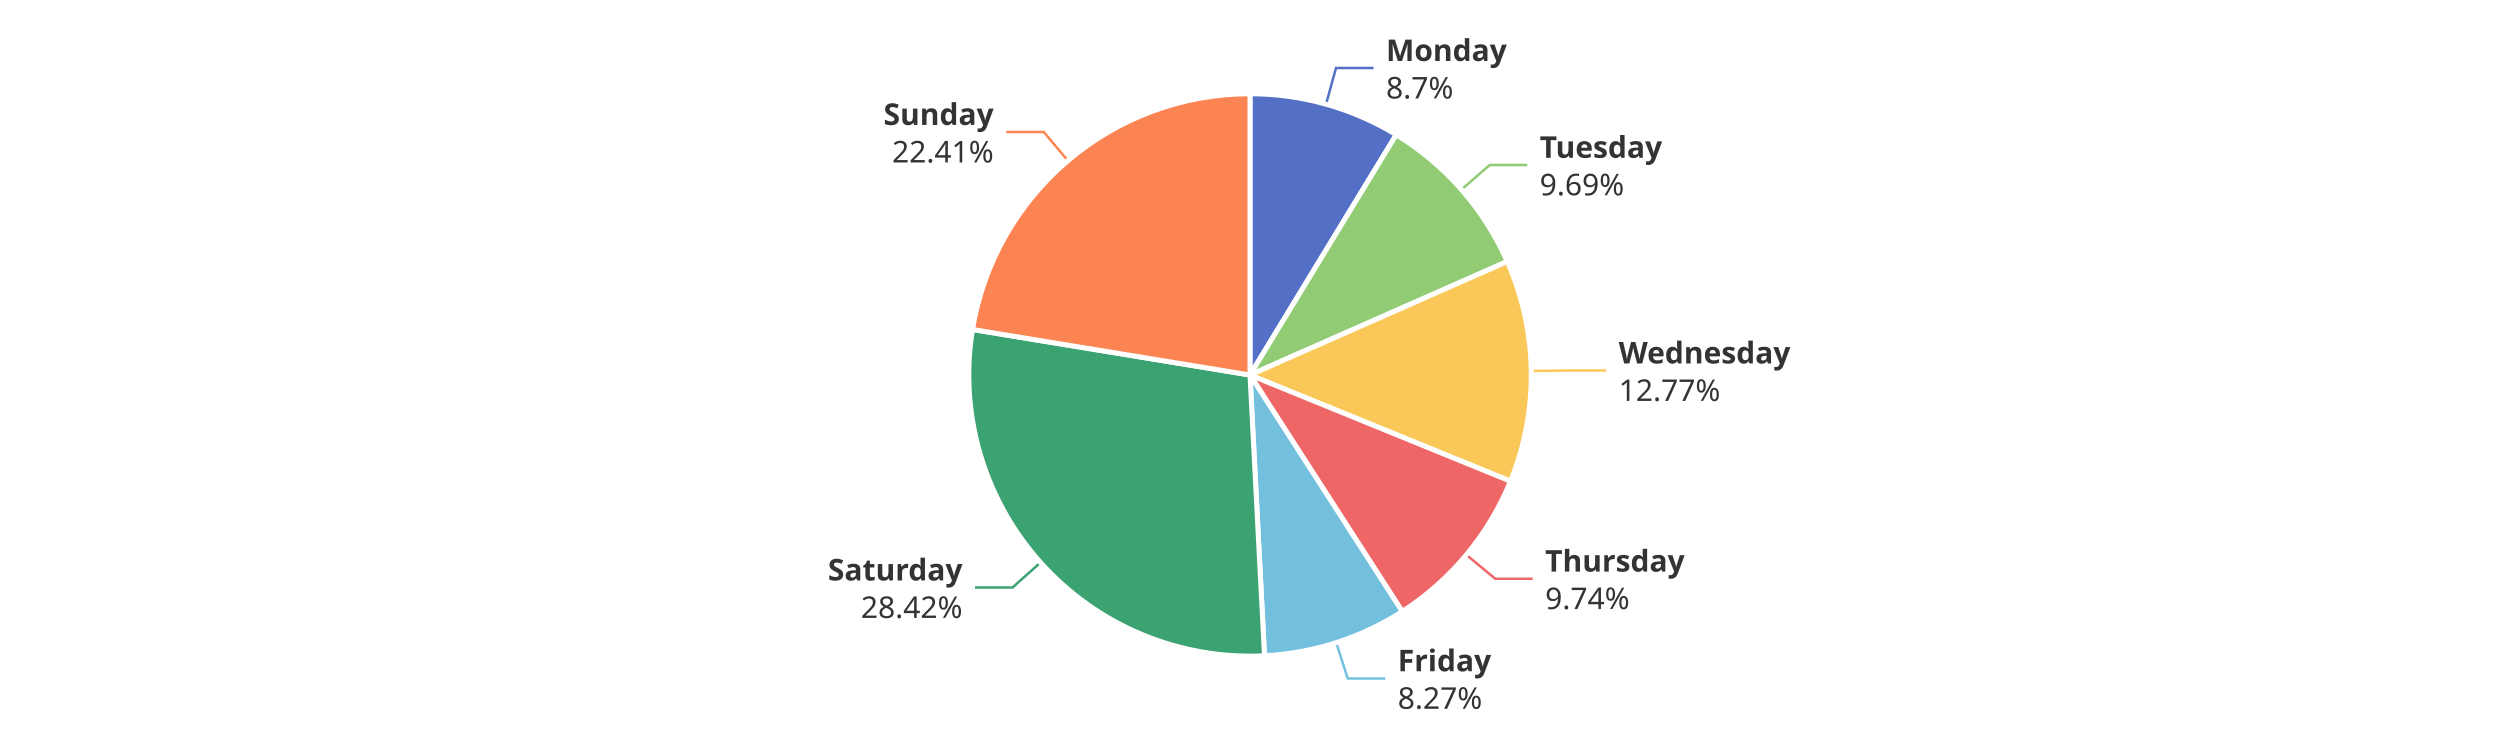
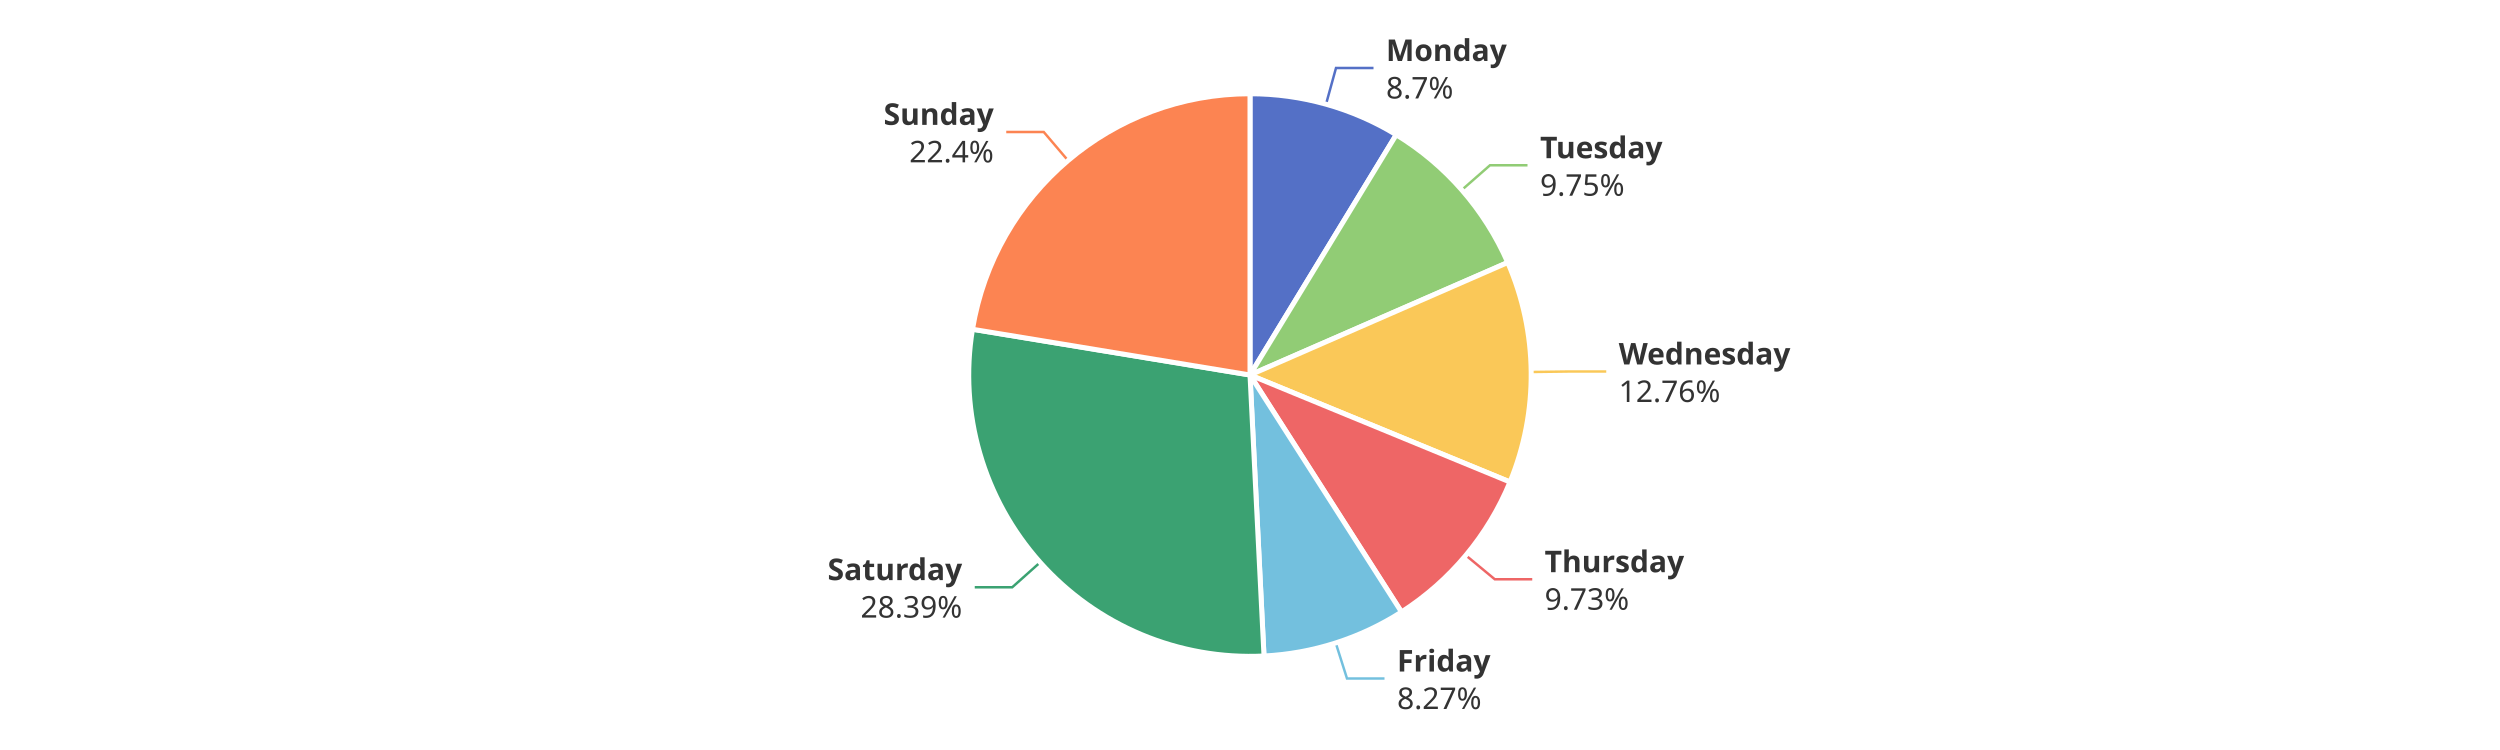
<svg xmlns="http://www.w3.org/2000/svg" width="1000" height="300" version="1.1" baseProfile="full" viewBox="0 0 1000 300">
  <rect width="1000" height="300" x="0" y="0" id="0" fill="#ffffff" />
  <polyline points="530.4 41.7 534.4 27.2 549.4 27.2" fill="none" stroke="#5470c6" />
-   <polyline points="584.6 75.8 595.9 66 610.9 66" fill="none" stroke="#91cc75" />
-   <polyline points="612.5 148.4 627.5 148.2 642.5 148.2" fill="none" stroke="#fac858" />
-   <polyline points="586.5 221.9 598.1 231.5 613.1 231.5" fill="none" stroke="#ee6666" />
-   <polyline points="534.5 257.1 539.1 271.4 554.1 271.4" fill="none" stroke="#73c0de" />
-   <polyline points="416.2 225 405 235 390 235" fill="none" stroke="#3ba272" />
-   <polyline points="427.2 64.3 417.5 52.8 402.5 52.8" fill="none" stroke="#fc8452" />
+   <polyline points="584.7 76 596 66.1 611 66.1" fill="none" stroke="#91cc75" />
+   <polyline points="612.5 148.8 627.5 148.6 642.5 148.6" fill="none" stroke="#fac858" />
+   <polyline points="586.3 222.1 597.9 231.7 612.9 231.7" fill="none" stroke="#ee6666" />
+   <polyline points="534.3 257.2 538.8 271.4 553.8 271.4" fill="none" stroke="#73c0de" />
+   <polyline points="416.1 224.9 404.9 234.9 389.9 234.9" fill="none" stroke="#3ba272" />
+   <polyline points="427.2 64.2 417.5 52.8 402.5 52.8" fill="none" stroke="#fc8452" />
  <path d="M500 37.5A112.5 112.5 0 0 1 558.5 53.9L500 150Z" fill="#5470c6" stroke="#fff" stroke-width="2" stroke-linejoin="round" />
-   <path d="M558.5 53.9A112.5 112.5 0 0 1 602.9 104.6L500 150Z" fill="#91cc75" stroke="#fff" stroke-width="2" stroke-linejoin="round" />
-   <path d="M602.9 104.6A112.5 112.5 0 0 1 604.2 192.5L500 150Z" fill="#fac858" stroke="#fff" stroke-width="2" stroke-linejoin="round" />
-   <path d="M604.2 192.5A112.5 112.5 0 0 1 560.9 244.6L500 150Z" fill="#ee6666" stroke="#fff" stroke-width="2" stroke-linejoin="round" />
-   <path d="M560.9 244.6A112.5 112.5 0 0 1 505.8 262.3L500 150Z" fill="#73c0de" stroke="#fff" stroke-width="2" stroke-linejoin="round" />
-   <path d="M505.8 262.3A112.5 112.5 0 0 1 389 131.8L500 150Z" fill="#3ba272" stroke="#fff" stroke-width="2" stroke-linejoin="round" />
-   <path d="M389 131.8A112.5 112.5 0 0 1 500 37.5L500 150Z" fill="#fc8452" stroke="#fff" stroke-width="2" stroke-linejoin="round" />
-   <path d="M0 -15l42.8 0l0 30l-42.8 0Z" transform="translate(554.4192 27.2337)" fill="none" />
-   <text dominant-baseline="central" text-anchor="start" style="font-size:12px;font-family:sans-serif;font-weight:bold;" y="-7.5" transform="translate(554.4192 27.2337)" fill="#333" stroke="rgb(255,255,255)" stroke-width="2" paint-order="stroke" stroke-miterlimit="2">Monday</text>
-   <text dominant-baseline="central" text-anchor="start" style="font-size:12px;font-family:sans-serif;" y="7.5" transform="translate(554.4192 27.2337)" fill="#333" stroke="rgb(255,255,255)" stroke-width="2" paint-order="stroke" stroke-miterlimit="2">8.7%</text>
-   <path d="M0 -15l46.2 0l0 30l-46.2 0Z" transform="translate(615.8843 65.9616)" fill="none" />
-   <text dominant-baseline="central" text-anchor="start" style="font-size:12px;font-family:sans-serif;font-weight:bold;" y="-7.5" transform="translate(615.8843 65.9616)" fill="#333" stroke="rgb(255,255,255)" stroke-width="2" paint-order="stroke" stroke-miterlimit="2">Tuesday</text>
-   <text dominant-baseline="central" text-anchor="start" style="font-size:12px;font-family:sans-serif;" y="7.5" transform="translate(615.8843 65.9616)" fill="#333" stroke="rgb(255,255,255)" stroke-width="2" paint-order="stroke" stroke-miterlimit="2">9.69%</text>
-   <path d="M0 -15l63.6 0l0 30l-63.6 0Z" transform="translate(647.4875 148.2174)" fill="none" />
-   <text dominant-baseline="central" text-anchor="start" style="font-size:12px;font-family:sans-serif;font-weight:bold;" y="-7.5" transform="translate(647.4875 148.2174)" fill="#333" stroke="rgb(255,255,255)" stroke-width="2" paint-order="stroke" stroke-miterlimit="2">Wednesday</text>
-   <text dominant-baseline="central" text-anchor="start" style="font-size:12px;font-family:sans-serif;" y="7.5" transform="translate(647.4875 148.2174)" fill="#333" stroke="rgb(255,255,255)" stroke-width="2" paint-order="stroke" stroke-miterlimit="2">12.77%</text>
-   <path d="M0 -15l50.2 0l0 30l-50.2 0Z" transform="translate(618.0686 231.4788)" fill="none" />
-   <text dominant-baseline="central" text-anchor="start" style="font-size:12px;font-family:sans-serif;font-weight:bold;" y="-7.5" transform="translate(618.0686 231.4788)" fill="#333" stroke="rgb(255,255,255)" stroke-width="2" paint-order="stroke" stroke-miterlimit="2">Thursday</text>
-   <text dominant-baseline="central" text-anchor="start" style="font-size:12px;font-family:sans-serif;" y="7.5" transform="translate(618.0686 231.4788)" fill="#333" stroke="rgb(255,255,255)" stroke-width="2" paint-order="stroke" stroke-miterlimit="2">9.74%</text>
-   <path d="M0 -15l34.2 0l0 30l-34.2 0Z" transform="translate(559.0986 271.3571)" fill="none" />
-   <text dominant-baseline="central" text-anchor="start" style="font-size:12px;font-family:sans-serif;font-weight:bold;" y="-7.5" transform="translate(559.0986 271.3571)" fill="#333" stroke="rgb(255,255,255)" stroke-width="2" paint-order="stroke" stroke-miterlimit="2">Friday</text>
-   <text dominant-baseline="central" text-anchor="start" style="font-size:12px;font-family:sans-serif;" y="7.5" transform="translate(559.0986 271.3571)" fill="#333" stroke="rgb(255,255,255)" stroke-width="2" paint-order="stroke" stroke-miterlimit="2">8.27%</text>
-   <path d="M-48.2 -15l48.2 0l0 30l-48.2 0Z" transform="translate(384.9921 235.028)" fill="none" />
-   <text dominant-baseline="central" text-anchor="end" style="font-size:12px;font-family:sans-serif;font-weight:bold;" y="-7.5" transform="translate(384.9921 235.028)" fill="#333" stroke="rgb(255,255,255)" stroke-width="2" paint-order="stroke" stroke-miterlimit="2">Saturday</text>
-   <text dominant-baseline="central" text-anchor="end" style="font-size:12px;font-family:sans-serif;" y="7.5" transform="translate(384.9921 235.028)" fill="#333" stroke="rgb(255,255,255)" stroke-width="2" paint-order="stroke" stroke-miterlimit="2">28.42%</text>
-   <path d="M-40.9 -15l40.9 0l0 30l-40.9 0Z" transform="translate(397.463 52.8203)" fill="none" />
-   <text dominant-baseline="central" text-anchor="end" style="font-size:12px;font-family:sans-serif;font-weight:bold;" y="-7.5" transform="translate(397.463 52.8203)" fill="#333" stroke="rgb(255,255,255)" stroke-width="2" paint-order="stroke" stroke-miterlimit="2">Sunday</text>
-   <text dominant-baseline="central" text-anchor="end" style="font-size:12px;font-family:sans-serif;" y="7.5" transform="translate(397.463 52.8203)" fill="#333" stroke="rgb(255,255,255)" stroke-width="2" paint-order="stroke" stroke-miterlimit="2">22.41%</text>
+   <path d="M558.5 53.9A112.5 112.5 0 0 1 603.1 105L500 150Z" fill="#91cc75" stroke="#fff" stroke-width="2" stroke-linejoin="round" />
+   <path d="M603.1 105A112.5 112.5 0 0 1 604 192.8L500 150Z" fill="#fac858" stroke="#fff" stroke-width="2" stroke-linejoin="round" />
+   <path d="M604 192.8A112.5 112.5 0 0 1 560.6 244.8L500 150Z" fill="#ee6666" stroke="#fff" stroke-width="2" stroke-linejoin="round" />
+   <path d="M560.6 244.8A112.5 112.5 0 0 1 505.6 262.4L500 150Z" fill="#73c0de" stroke="#fff" stroke-width="2" stroke-linejoin="round" />
+   <path d="M505.6 262.4A112.5 112.5 0 0 1 389 131.7L500 150Z" fill="#3ba272" stroke="#fff" stroke-width="2" stroke-linejoin="round" />
+   <path d="M389 131.7A112.5 112.5 0 0 1 500 37.5L500 150Z" fill="#fc8452" stroke="#fff" stroke-width="2" stroke-linejoin="round" />
+   <path d="M0 -15l42.8 0l0 30l-42.8 0Z" transform="translate(554.4159 27.2327)" fill="none" />
+   <text dominant-baseline="central" text-anchor="start" style="font-size:12px;font-family:sans-serif;font-weight:bold;" y="-7.5" transform="translate(554.4159 27.2327)" fill="#333" stroke="rgb(255,255,255)" stroke-width="2" paint-order="stroke" stroke-miterlimit="2">Monday</text>
+   <text dominant-baseline="central" text-anchor="start" style="font-size:12px;font-family:sans-serif;" y="7.5" transform="translate(554.4159 27.2327)" fill="#333" stroke="rgb(255,255,255)" stroke-width="2" paint-order="stroke" stroke-miterlimit="2">8.7%</text>
+   <path d="M0 -15l46.2 0l0 30l-46.2 0Z" transform="translate(616.0354 66.1344)" fill="none" />
+   <text dominant-baseline="central" text-anchor="start" style="font-size:12px;font-family:sans-serif;font-weight:bold;" y="-7.5" transform="translate(616.0354 66.1344)" fill="#333" stroke="rgb(255,255,255)" stroke-width="2" paint-order="stroke" stroke-miterlimit="2">Tuesday</text>
+   <text dominant-baseline="central" text-anchor="start" style="font-size:12px;font-family:sans-serif;" y="7.5" transform="translate(616.0354 66.1344)" fill="#333" stroke="rgb(255,255,255)" stroke-width="2" paint-order="stroke" stroke-miterlimit="2">9.75%</text>
+   <path d="M0 -15l63.6 0l0 30l-63.6 0Z" transform="translate(647.4927 148.6381)" fill="none" />
+   <text dominant-baseline="central" text-anchor="start" style="font-size:12px;font-family:sans-serif;font-weight:bold;" y="-7.5" transform="translate(647.4927 148.6381)" fill="#333" stroke="rgb(255,255,255)" stroke-width="2" paint-order="stroke" stroke-miterlimit="2">Wednesday</text>
+   <text dominant-baseline="central" text-anchor="start" style="font-size:12px;font-family:sans-serif;" y="7.5" transform="translate(647.4927 148.6381)" fill="#333" stroke="rgb(255,255,255)" stroke-width="2" paint-order="stroke" stroke-miterlimit="2">12.76%</text>
+   <path d="M0 -15l50.2 0l0 30l-50.2 0Z" transform="translate(617.8564 231.7336)" fill="none" />
+   <text dominant-baseline="central" text-anchor="start" style="font-size:12px;font-family:sans-serif;font-weight:bold;" y="-7.5" transform="translate(617.8564 231.7336)" fill="#333" stroke="rgb(255,255,255)" stroke-width="2" paint-order="stroke" stroke-miterlimit="2">Thursday</text>
+   <text dominant-baseline="central" text-anchor="start" style="font-size:12px;font-family:sans-serif;" y="7.5" transform="translate(617.8564 231.7336)" fill="#333" stroke="rgb(255,255,255)" stroke-width="2" paint-order="stroke" stroke-miterlimit="2">9.73%</text>
+   <path d="M0 -15l34.2 0l0 30l-34.2 0Z" transform="translate(558.8278 271.444)" fill="none" />
+   <text dominant-baseline="central" text-anchor="start" style="font-size:12px;font-family:sans-serif;font-weight:bold;" y="-7.5" transform="translate(558.8278 271.444)" fill="#333" stroke="rgb(255,255,255)" stroke-width="2" paint-order="stroke" stroke-miterlimit="2">Friday</text>
+   <text dominant-baseline="central" text-anchor="start" style="font-size:12px;font-family:sans-serif;" y="7.5" transform="translate(558.8278 271.444)" fill="#333" stroke="rgb(255,255,255)" stroke-width="2" paint-order="stroke" stroke-miterlimit="2">8.27%</text>
+   <path d="M-48.2 -15l48.2 0l0 30l-48.2 0Z" transform="translate(384.8658 234.8866)" fill="none" />
+   <text dominant-baseline="central" text-anchor="end" style="font-size:12px;font-family:sans-serif;font-weight:bold;" y="-7.5" transform="translate(384.8658 234.8866)" fill="#333" stroke="rgb(255,255,255)" stroke-width="2" paint-order="stroke" stroke-miterlimit="2">Saturday</text>
+   <text dominant-baseline="central" text-anchor="end" style="font-size:12px;font-family:sans-serif;" y="7.5" transform="translate(384.8658 234.8866)" fill="#333" stroke="rgb(255,255,255)" stroke-width="2" paint-order="stroke" stroke-miterlimit="2">28.39%</text>
+   <path d="M-40.9 -15l40.9 0l0 30l-40.9 0Z" transform="translate(397.5004 52.7886)" fill="none" />
+   <text dominant-baseline="central" text-anchor="end" style="font-size:12px;font-family:sans-serif;font-weight:bold;" y="-7.5" transform="translate(397.5004 52.7886)" fill="#333" stroke="rgb(255,255,255)" stroke-width="2" paint-order="stroke" stroke-miterlimit="2">Sunday</text>
+   <text dominant-baseline="central" text-anchor="end" style="font-size:12px;font-family:sans-serif;" y="7.5" transform="translate(397.5004 52.7886)" fill="#333" stroke="rgb(255,255,255)" stroke-width="2" paint-order="stroke" stroke-miterlimit="2">22.4%</text>
</svg>
